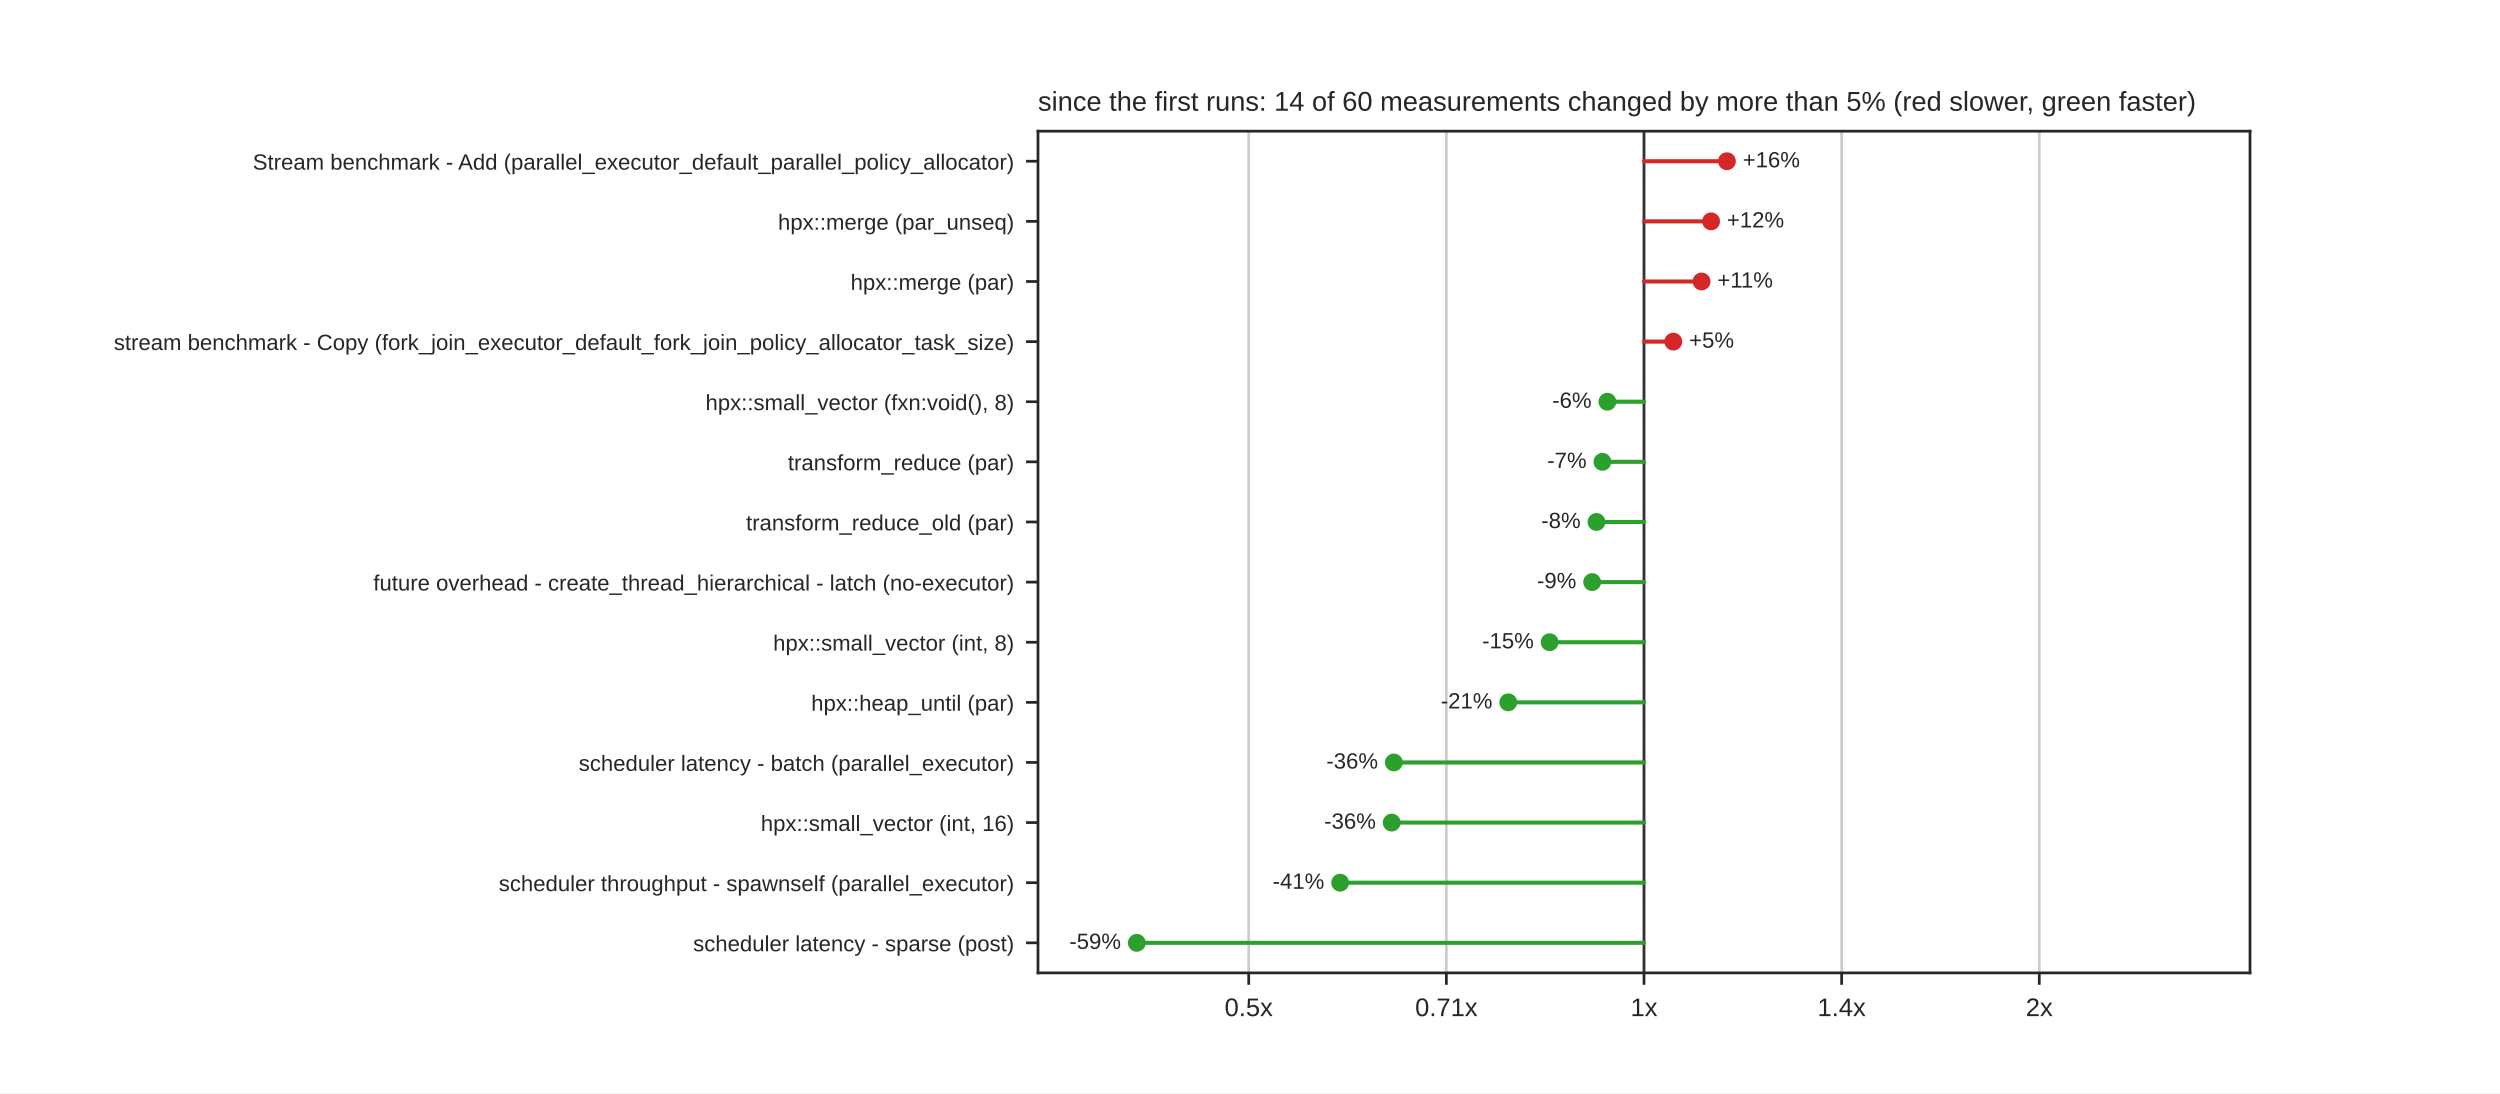
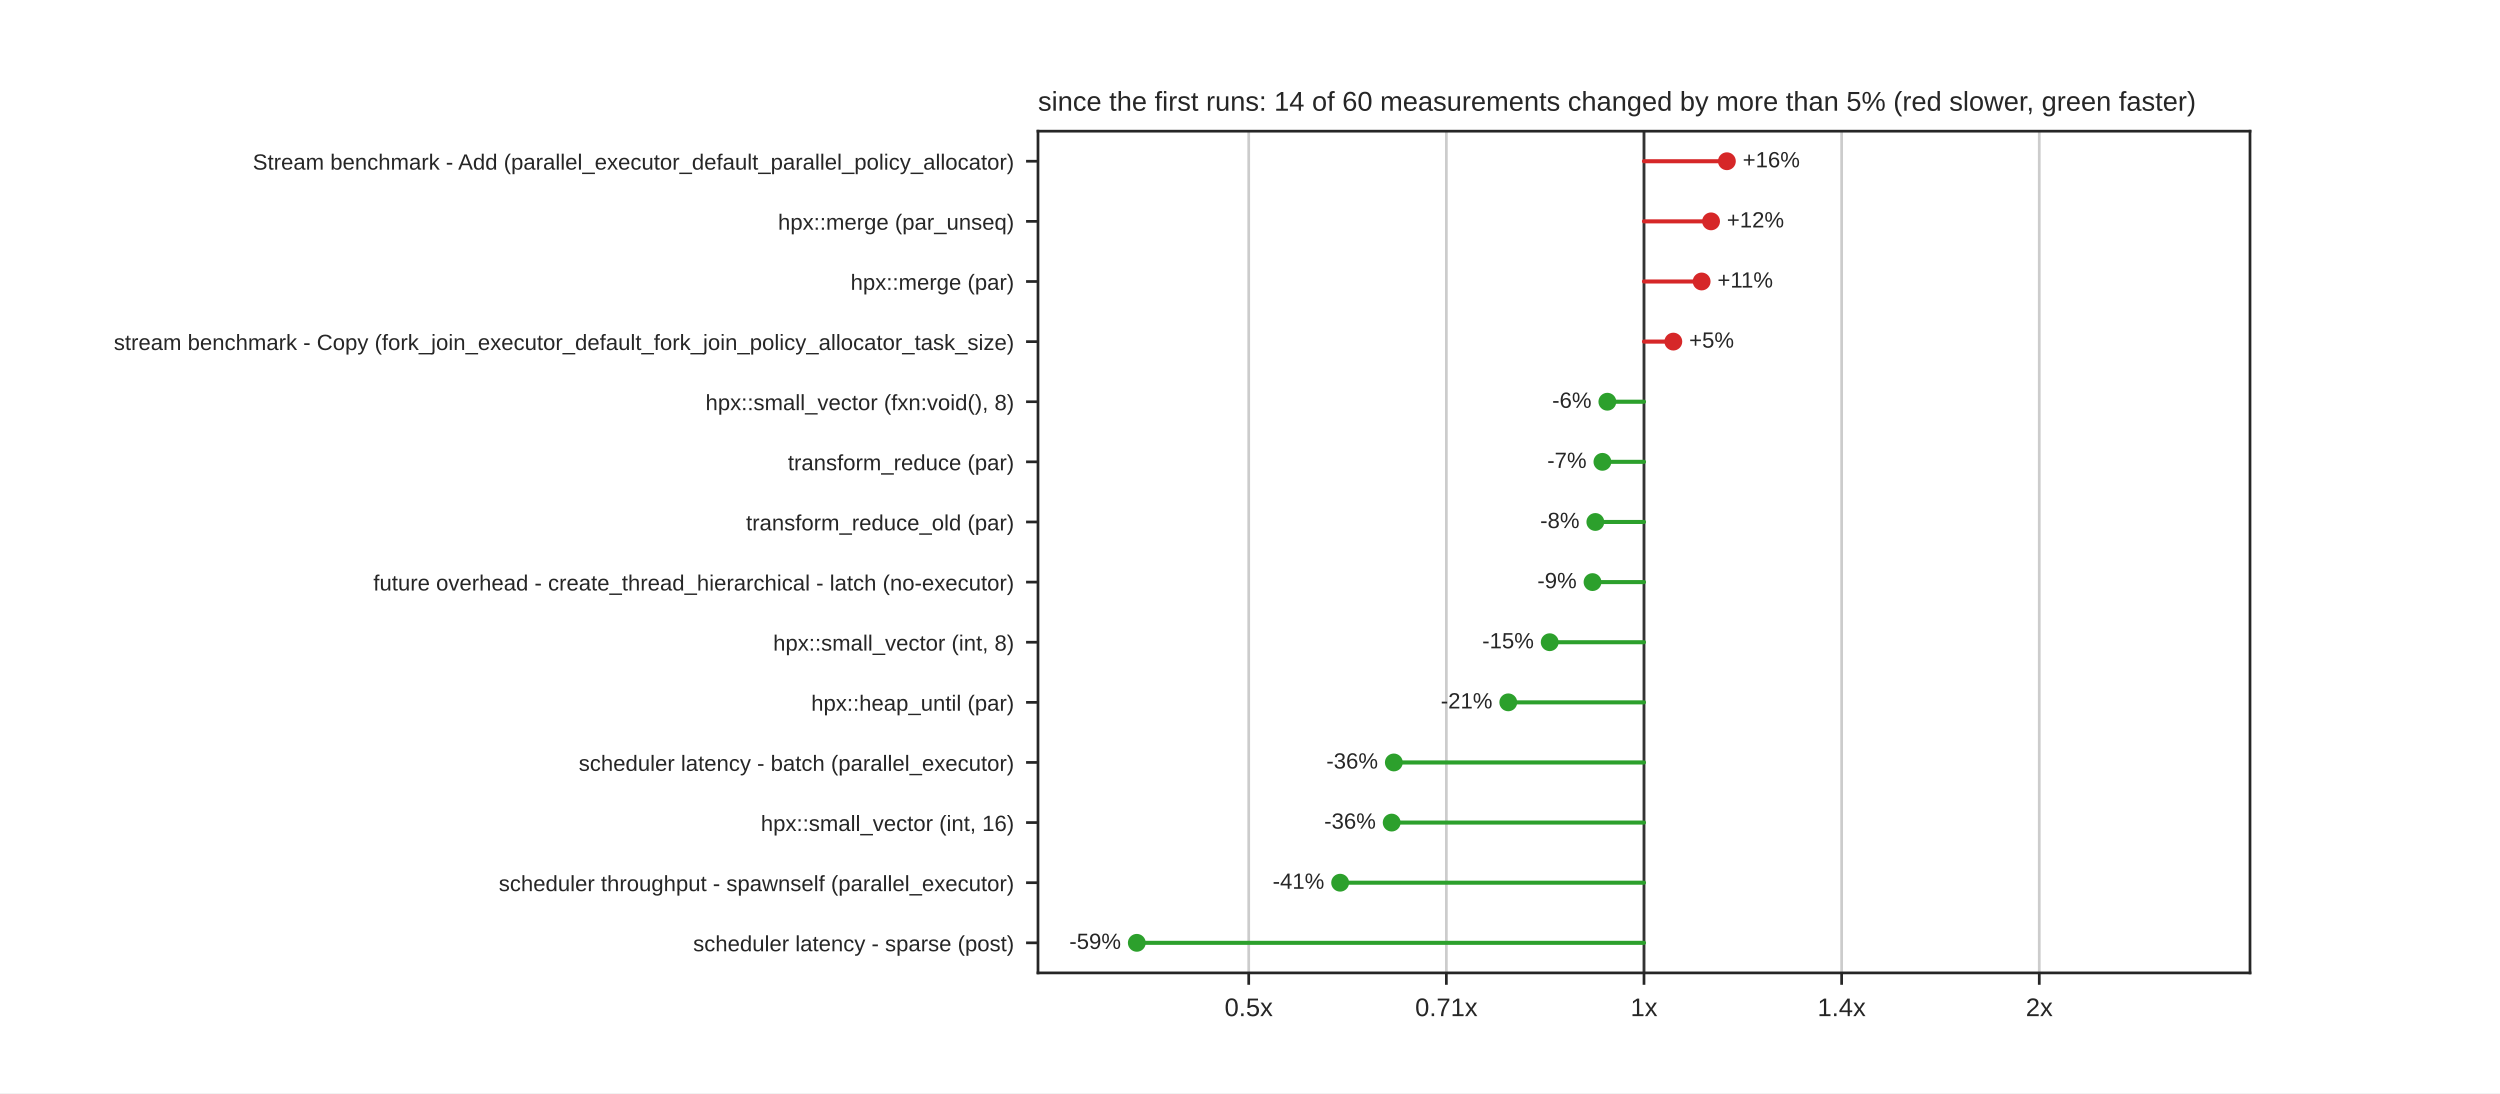
<svg xmlns="http://www.w3.org/2000/svg" xmlns:xlink="http://www.w3.org/1999/xlink" width="734.4pt" height="321.12pt" viewBox="0 0 734.4 321.12" version="1.1">
  <defs>
    <style type="text/css">*{stroke-linejoin: round; stroke-linecap: butt}</style>
  </defs>
  <g id="figure_1">
    <g id="patch_1">
      <path d="M 0 321.12  L 734.4 321.12  L 734.4 0  L 0 0  z " style="fill: #ffffff" />
    </g>
    <g id="axes_1">
      <g id="patch_2">
        <path d="M 304.92 285.797  L 660.96 285.797  L 660.96 38.534  L 304.92 38.534  z " style="fill: #ffffff" />
      </g>
      <g id="matplotlib.axis_1">
        <g id="xtick_1">
          <g id="line2d_1">
-             <path d="M 366.825 285.797  L 366.825 38.534  " clip-path="url(#pd0584a2bc1)" style="fill: none; stroke: #cccccc; stroke-width: 0.8; stroke-linecap: round" />
+             <path d="M 366.823 285.797  L 366.823 38.534  " clip-path="url(#pd0584a2bc1)" style="fill: none; stroke: #cccccc; stroke-width: 0.8; stroke-linecap: round" />
          </g>
          <g id="line2d_2">
            <defs>
              <path id="mdfc5214045" d="M 0 0  L 0 3.5  " style="stroke: #262626; stroke-width: 0.8" />
            </defs>
            <g>
-               <use xlink:href="#mdfc5214045" x="366.825" y="285.797" style="fill: #262626; stroke: #262626; stroke-width: 0.8" />
+               <use xlink:href="#mdfc5214045" x="366.823" y="285.797" style="fill: #262626; stroke: #262626; stroke-width: 0.8" />
            </g>
          </g>
          <g id="text_1">
-             <text style="fill: #262626; font: 7.5px 'Arial', 'DejaVu Sans', 'Liberation Sans', 'Bitstream Vera Sans', sans-serif; text-anchor: middle" x="366.825" y="298.496" transform="rotate(-0 366.8249 298.4956)">0.5x</text>
+             <text style="fill: #262626; font: 7.5px 'Arial', 'DejaVu Sans', 'Liberation Sans', 'Bitstream Vera Sans', sans-serif; text-anchor: middle" x="366.823" y="298.496" transform="rotate(-0 366.8232 298.4956)">0.5x</text>
          </g>
        </g>
        <g id="xtick_2">
          <g id="line2d_3">
            <path d="M 424.882 285.797  L 424.882 38.534  " clip-path="url(#pd0584a2bc1)" style="fill: none; stroke: #cccccc; stroke-width: 0.8; stroke-linecap: round" />
          </g>
          <g id="line2d_4">
            <g>
              <use xlink:href="#mdfc5214045" x="424.882" y="285.797" style="fill: #262626; stroke: #262626; stroke-width: 0.8" />
            </g>
          </g>
          <g id="text_2">
-             <text style="fill: #262626; font: 7.5px 'Arial', 'DejaVu Sans', 'Liberation Sans', 'Bitstream Vera Sans', sans-serif; text-anchor: middle" x="424.882" y="298.496" transform="rotate(-0 424.8824 298.4956)">0.71x</text>
+             <text style="fill: #262626; font: 7.5px 'Arial', 'DejaVu Sans', 'Liberation Sans', 'Bitstream Vera Sans', sans-serif; text-anchor: middle" x="424.882" y="298.496" transform="rotate(-0 424.8816 298.4956)">0.71x</text>
          </g>
        </g>
        <g id="xtick_3">
          <g id="line2d_5">
            <path d="M 482.94 285.797  L 482.94 38.534  " clip-path="url(#pd0584a2bc1)" style="fill: none; stroke: #cccccc; stroke-width: 0.8; stroke-linecap: round" />
          </g>
          <g id="line2d_6">
            <g>
              <use xlink:href="#mdfc5214045" x="482.94" y="285.797" style="fill: #262626; stroke: #262626; stroke-width: 0.8" />
            </g>
          </g>
          <g id="text_3">
            <text style="fill: #262626; font: 7.5px 'Arial', 'DejaVu Sans', 'Liberation Sans', 'Bitstream Vera Sans', sans-serif; text-anchor: middle" x="482.94" y="298.496" transform="rotate(-0 482.94 298.4956)">1x</text>
          </g>
        </g>
        <g id="xtick_4">
          <g id="line2d_7">
            <path d="M 540.998 285.797  L 540.998 38.534  " clip-path="url(#pd0584a2bc1)" style="fill: none; stroke: #cccccc; stroke-width: 0.8; stroke-linecap: round" />
          </g>
          <g id="line2d_8">
            <g>
              <use xlink:href="#mdfc5214045" x="540.998" y="285.797" style="fill: #262626; stroke: #262626; stroke-width: 0.8" />
            </g>
          </g>
          <g id="text_4">
-             <text style="fill: #262626; font: 7.5px 'Arial', 'DejaVu Sans', 'Liberation Sans', 'Bitstream Vera Sans', sans-serif; text-anchor: middle" x="540.998" y="298.496" transform="rotate(-0 540.9976 298.4956)">1.4x</text>
+             <text style="fill: #262626; font: 7.5px 'Arial', 'DejaVu Sans', 'Liberation Sans', 'Bitstream Vera Sans', sans-serif; text-anchor: middle" x="540.998" y="298.496" transform="rotate(-0 540.9984 298.4956)">1.4x</text>
          </g>
        </g>
        <g id="xtick_5">
          <g id="line2d_9">
-             <path d="M 599.055 285.797  L 599.055 38.534  " clip-path="url(#pd0584a2bc1)" style="fill: none; stroke: #cccccc; stroke-width: 0.8; stroke-linecap: round" />
+             <path d="M 599.057 285.797  L 599.057 38.534  " clip-path="url(#pd0584a2bc1)" style="fill: none; stroke: #cccccc; stroke-width: 0.8; stroke-linecap: round" />
          </g>
          <g id="line2d_10">
            <g>
-               <use xlink:href="#mdfc5214045" x="599.055" y="285.797" style="fill: #262626; stroke: #262626; stroke-width: 0.8" />
+               <use xlink:href="#mdfc5214045" x="599.057" y="285.797" style="fill: #262626; stroke: #262626; stroke-width: 0.8" />
            </g>
          </g>
          <g id="text_5">
-             <text style="fill: #262626; font: 7.5px 'Arial', 'DejaVu Sans', 'Liberation Sans', 'Bitstream Vera Sans', sans-serif; text-anchor: middle" x="599.055" y="298.496" transform="rotate(-0 599.0551 298.4956)">2x</text>
+             <text style="fill: #262626; font: 7.5px 'Arial', 'DejaVu Sans', 'Liberation Sans', 'Bitstream Vera Sans', sans-serif; text-anchor: middle" x="599.057" y="298.496" transform="rotate(-0 599.0568 298.4956)">2x</text>
          </g>
        </g>
      </g>
      <g id="matplotlib.axis_2">
        <g id="ytick_1">
          <g id="line2d_11">
            <defs>
              <path id="m414165cd4d" d="M 0 0  L -3.5 0  " style="stroke: #262626; stroke-width: 0.8" />
            </defs>
            <g>
              <use xlink:href="#m414165cd4d" x="304.92" y="47.365" style="fill: #262626; stroke: #262626; stroke-width: 0.8" />
            </g>
          </g>
          <g id="text_6">
            <text style="fill: #262626; font: 6.5px 'Arial', 'DejaVu Sans', 'Liberation Sans', 'Bitstream Vera Sans', sans-serif; text-anchor: end" x="297.92" y="49.835" transform="rotate(-0 297.92 49.83469)">Stream benchmark - Add (parallel_executor_default_parallel_policy_allocator)</text>
          </g>
        </g>
        <g id="ytick_2">
          <g id="line2d_12">
            <g>
              <use xlink:href="#m414165cd4d" x="304.92" y="65.027" style="fill: #262626; stroke: #262626; stroke-width: 0.8" />
            </g>
          </g>
          <g id="text_7">
            <text style="fill: #262626; font: 6.5px 'Arial', 'DejaVu Sans', 'Liberation Sans', 'Bitstream Vera Sans', sans-serif; text-anchor: end" x="297.92" y="67.496" transform="rotate(-0 297.92 67.49629)">hpx::merge (par_unseq)</text>
          </g>
        </g>
        <g id="ytick_3">
          <g id="line2d_13">
            <g>
              <use xlink:href="#m414165cd4d" x="304.92" y="82.688" style="fill: #262626; stroke: #262626; stroke-width: 0.8" />
            </g>
          </g>
          <g id="text_8">
            <text style="fill: #262626; font: 6.5px 'Arial', 'DejaVu Sans', 'Liberation Sans', 'Bitstream Vera Sans', sans-serif; text-anchor: end" x="297.92" y="85.158" transform="rotate(-0 297.92 85.15789)">hpx::merge (par)</text>
          </g>
        </g>
        <g id="ytick_4">
          <g id="line2d_14">
            <g>
              <use xlink:href="#m414165cd4d" x="304.92" y="100.35" style="fill: #262626; stroke: #262626; stroke-width: 0.8" />
            </g>
          </g>
          <g id="text_9">
            <text style="fill: #262626; font: 6.5px 'Arial', 'DejaVu Sans', 'Liberation Sans', 'Bitstream Vera Sans', sans-serif; text-anchor: end" x="297.92" y="102.819" transform="rotate(-0 297.92 102.8195)">stream benchmark - Copy (fork_join_executor_default_fork_join_policy_allocator_task_size)</text>
          </g>
        </g>
        <g id="ytick_5">
          <g id="line2d_15">
            <g>
              <use xlink:href="#m414165cd4d" x="304.92" y="118.012" style="fill: #262626; stroke: #262626; stroke-width: 0.8" />
            </g>
          </g>
          <g id="text_10">
            <text style="fill: #262626; font: 6.5px 'Arial', 'DejaVu Sans', 'Liberation Sans', 'Bitstream Vera Sans', sans-serif; text-anchor: end" x="297.92" y="120.481" transform="rotate(-0 297.92 120.4811)">hpx::small_vector (fxn:void(), 8)</text>
          </g>
        </g>
        <g id="ytick_6">
          <g id="line2d_16">
            <g>
              <use xlink:href="#m414165cd4d" x="304.92" y="135.673" style="fill: #262626; stroke: #262626; stroke-width: 0.8" />
            </g>
          </g>
          <g id="text_11">
            <text style="fill: #262626; font: 6.5px 'Arial', 'DejaVu Sans', 'Liberation Sans', 'Bitstream Vera Sans', sans-serif; text-anchor: end" x="297.92" y="138.143" transform="rotate(-0 297.92 138.1427)">transform_reduce (par)</text>
          </g>
        </g>
        <g id="ytick_7">
          <g id="line2d_17">
            <g>
              <use xlink:href="#m414165cd4d" x="304.92" y="153.335" style="fill: #262626; stroke: #262626; stroke-width: 0.8" />
            </g>
          </g>
          <g id="text_12">
            <text style="fill: #262626; font: 6.5px 'Arial', 'DejaVu Sans', 'Liberation Sans', 'Bitstream Vera Sans', sans-serif; text-anchor: end" x="297.92" y="155.804" transform="rotate(-0 297.92 155.8043)">transform_reduce_old (par)</text>
          </g>
        </g>
        <g id="ytick_8">
          <g id="line2d_18">
            <g>
              <use xlink:href="#m414165cd4d" x="304.92" y="170.996" style="fill: #262626; stroke: #262626; stroke-width: 0.8" />
            </g>
          </g>
          <g id="text_13">
            <text style="fill: #262626; font: 6.5px 'Arial', 'DejaVu Sans', 'Liberation Sans', 'Bitstream Vera Sans', sans-serif; text-anchor: end" x="297.92" y="173.466" transform="rotate(-0 297.92 173.4659)">future overhead - create_thread_hierarchical - latch (no-executor)</text>
          </g>
        </g>
        <g id="ytick_9">
          <g id="line2d_19">
            <g>
              <use xlink:href="#m414165cd4d" x="304.92" y="188.658" style="fill: #262626; stroke: #262626; stroke-width: 0.8" />
            </g>
          </g>
          <g id="text_14">
            <text style="fill: #262626; font: 6.5px 'Arial', 'DejaVu Sans', 'Liberation Sans', 'Bitstream Vera Sans', sans-serif; text-anchor: end" x="297.92" y="191.127" transform="rotate(-0 297.92 191.1275)">hpx::small_vector (int, 8)</text>
          </g>
        </g>
        <g id="ytick_10">
          <g id="line2d_20">
            <g>
              <use xlink:href="#m414165cd4d" x="304.92" y="206.32" style="fill: #262626; stroke: #262626; stroke-width: 0.8" />
            </g>
          </g>
          <g id="text_15">
            <text style="fill: #262626; font: 6.5px 'Arial', 'DejaVu Sans', 'Liberation Sans', 'Bitstream Vera Sans', sans-serif; text-anchor: end" x="297.92" y="208.789" transform="rotate(-0 297.92 208.7891)">hpx::heap_until (par)</text>
          </g>
        </g>
        <g id="ytick_11">
          <g id="line2d_21">
            <g>
              <use xlink:href="#m414165cd4d" x="304.92" y="223.981" style="fill: #262626; stroke: #262626; stroke-width: 0.8" />
            </g>
          </g>
          <g id="text_16">
            <text style="fill: #262626; font: 6.5px 'Arial', 'DejaVu Sans', 'Liberation Sans', 'Bitstream Vera Sans', sans-serif; text-anchor: end" x="297.92" y="226.451" transform="rotate(-0 297.92 226.4507)">scheduler latency - batch (parallel_executor)</text>
          </g>
        </g>
        <g id="ytick_12">
          <g id="line2d_22">
            <g>
              <use xlink:href="#m414165cd4d" x="304.92" y="241.643" style="fill: #262626; stroke: #262626; stroke-width: 0.8" />
            </g>
          </g>
          <g id="text_17">
            <text style="fill: #262626; font: 6.5px 'Arial', 'DejaVu Sans', 'Liberation Sans', 'Bitstream Vera Sans', sans-serif; text-anchor: end" x="297.92" y="244.112" transform="rotate(-0 297.92 244.1123)">hpx::small_vector (int, 16)</text>
          </g>
        </g>
        <g id="ytick_13">
          <g id="line2d_23">
            <g>
              <use xlink:href="#m414165cd4d" x="304.92" y="259.304" style="fill: #262626; stroke: #262626; stroke-width: 0.8" />
            </g>
          </g>
          <g id="text_18">
            <text style="fill: #262626; font: 6.5px 'Arial', 'DejaVu Sans', 'Liberation Sans', 'Bitstream Vera Sans', sans-serif; text-anchor: end" x="297.92" y="261.774" transform="rotate(-0 297.92 261.7739)">scheduler throughput - spawnself (parallel_executor)</text>
          </g>
        </g>
        <g id="ytick_14">
          <g id="line2d_24">
            <g>
              <use xlink:href="#m414165cd4d" x="304.92" y="276.966" style="fill: #262626; stroke: #262626; stroke-width: 0.8" />
            </g>
          </g>
          <g id="text_19">
            <text style="fill: #262626; font: 6.5px 'Arial', 'DejaVu Sans', 'Liberation Sans', 'Bitstream Vera Sans', sans-serif; text-anchor: end" x="297.92" y="279.435" transform="rotate(-0 297.92 279.4355)">scheduler latency - sparse (post)</text>
          </g>
        </g>
      </g>
      <g id="line2d_25">
        <path d="M 482.94 285.797  L 482.94 38.534  " clip-path="url(#pd0584a2bc1)" style="fill: none; stroke: #333333; stroke-width: 0.8; stroke-linecap: round" />
      </g>
      <g id="line2d_26">
-         <path d="M 482.94 47.365  L 507.303 47.365  " clip-path="url(#pd0584a2bc1)" style="fill: none; stroke: #d62728; stroke-width: 1.2; stroke-linecap: round" />
+         <path d="M 482.94 47.365  L 507.29 47.365  " clip-path="url(#pd0584a2bc1)" style="fill: none; stroke: #d62728; stroke-width: 1.2; stroke-linecap: round" />
      </g>
      <g id="line2d_27">
-         <path d="M 482.94 65.027  L 502.653 65.027  " clip-path="url(#pd0584a2bc1)" style="fill: none; stroke: #d62728; stroke-width: 1.2; stroke-linecap: round" />
+         <path d="M 482.94 65.027  L 502.641 65.027  " clip-path="url(#pd0584a2bc1)" style="fill: none; stroke: #d62728; stroke-width: 1.2; stroke-linecap: round" />
      </g>
      <g id="line2d_28">
-         <path d="M 482.94 82.688  L 499.853 82.688  " clip-path="url(#pd0584a2bc1)" style="fill: none; stroke: #d62728; stroke-width: 1.2; stroke-linecap: round" />
+         <path d="M 482.94 82.688  L 499.872 82.688  " clip-path="url(#pd0584a2bc1)" style="fill: none; stroke: #d62728; stroke-width: 1.2; stroke-linecap: round" />
      </g>
      <g id="line2d_29">
        <path d="M 482.94 100.35  L 491.554 100.35  " clip-path="url(#pd0584a2bc1)" style="fill: none; stroke: #d62728; stroke-width: 1.2; stroke-linecap: round" />
      </g>
      <g id="line2d_30">
-         <path d="M 482.94 118.012  L 472.19 118.012  " clip-path="url(#pd0584a2bc1)" style="fill: none; stroke: #2ca02c; stroke-width: 1.2; stroke-linecap: round" />
+         <path d="M 482.94 118.012  L 472.177 118.012  " clip-path="url(#pd0584a2bc1)" style="fill: none; stroke: #2ca02c; stroke-width: 1.2; stroke-linecap: round" />
      </g>
      <g id="line2d_31">
        <path d="M 482.94 135.673  L 470.727 135.673  " clip-path="url(#pd0584a2bc1)" style="fill: none; stroke: #2ca02c; stroke-width: 1.2; stroke-linecap: round" />
      </g>
      <g id="line2d_32">
-         <path d="M 482.94 153.335  L 468.98 153.335  " clip-path="url(#pd0584a2bc1)" style="fill: none; stroke: #2ca02c; stroke-width: 1.2; stroke-linecap: round" />
+         <path d="M 482.94 153.335  L 468.649 153.335  " clip-path="url(#pd0584a2bc1)" style="fill: none; stroke: #2ca02c; stroke-width: 1.2; stroke-linecap: round" />
      </g>
      <g id="line2d_33">
-         <path d="M 482.94 170.996  L 467.713 170.996  " clip-path="url(#pd0584a2bc1)" style="fill: none; stroke: #2ca02c; stroke-width: 1.2; stroke-linecap: round" />
+         <path d="M 482.94 170.996  L 467.821 170.996  " clip-path="url(#pd0584a2bc1)" style="fill: none; stroke: #2ca02c; stroke-width: 1.2; stroke-linecap: round" />
      </g>
      <g id="line2d_34">
-         <path d="M 482.94 188.658  L 455.223 188.658  " clip-path="url(#pd0584a2bc1)" style="fill: none; stroke: #2ca02c; stroke-width: 1.2; stroke-linecap: round" />
+         <path d="M 482.94 188.658  L 455.242 188.658  " clip-path="url(#pd0584a2bc1)" style="fill: none; stroke: #2ca02c; stroke-width: 1.2; stroke-linecap: round" />
      </g>
      <g id="line2d_35">
        <path d="M 482.94 206.32  L 443.07 206.32  " clip-path="url(#pd0584a2bc1)" style="fill: none; stroke: #2ca02c; stroke-width: 1.2; stroke-linecap: round" />
      </g>
      <g id="line2d_36">
-         <path d="M 482.94 223.981  L 409.454 223.981  " clip-path="url(#pd0584a2bc1)" style="fill: none; stroke: #2ca02c; stroke-width: 1.2; stroke-linecap: round" />
+         <path d="M 482.94 223.981  L 409.453 223.981  " clip-path="url(#pd0584a2bc1)" style="fill: none; stroke: #2ca02c; stroke-width: 1.2; stroke-linecap: round" />
      </g>
      <g id="line2d_37">
-         <path d="M 482.94 241.643  L 408.825 241.643  " clip-path="url(#pd0584a2bc1)" style="fill: none; stroke: #2ca02c; stroke-width: 1.2; stroke-linecap: round" />
+         <path d="M 482.94 241.643  L 408.822 241.643  " clip-path="url(#pd0584a2bc1)" style="fill: none; stroke: #2ca02c; stroke-width: 1.2; stroke-linecap: round" />
      </g>
      <g id="line2d_38">
-         <path d="M 482.94 259.304  L 393.681 259.304  " clip-path="url(#pd0584a2bc1)" style="fill: none; stroke: #2ca02c; stroke-width: 1.2; stroke-linecap: round" />
+         <path d="M 482.94 259.304  L 393.68 259.304  " clip-path="url(#pd0584a2bc1)" style="fill: none; stroke: #2ca02c; stroke-width: 1.2; stroke-linecap: round" />
      </g>
      <g id="line2d_39">
        <path d="M 482.94 276.966  L 333.949 276.966  " clip-path="url(#pd0584a2bc1)" style="fill: none; stroke: #2ca02c; stroke-width: 1.2; stroke-linecap: round" />
      </g>
      <g id="patch_3">
        <path d="M 304.92 285.797  L 304.92 38.534  " style="fill: none; stroke: #262626; stroke-width: 0.8; stroke-linejoin: miter; stroke-linecap: square" />
      </g>
      <g id="patch_4">
        <path d="M 660.96 285.797  L 660.96 38.534  " style="fill: none; stroke: #262626; stroke-width: 0.8; stroke-linejoin: miter; stroke-linecap: square" />
      </g>
      <g id="patch_5">
        <path d="M 304.92 285.797  L 660.96 285.797  " style="fill: none; stroke: #262626; stroke-width: 0.8; stroke-linejoin: miter; stroke-linecap: square" />
      </g>
      <g id="patch_6">
        <path d="M 304.92 38.534  L 660.96 38.534  " style="fill: none; stroke: #262626; stroke-width: 0.8; stroke-linejoin: miter; stroke-linecap: square" />
      </g>
      <g id="PathCollection_1">
        <defs>
          <path id="m8968767a60" d="M 0 2.121  C 0.563 2.121 1.102 1.898 1.5 1.5  C 1.898 1.102 2.121 0.563 2.121 0  C 2.121 -0.563 1.898 -1.102 1.5 -1.5  C 1.102 -1.898 0.563 -2.121 0 -2.121  C -0.563 -2.121 -1.102 -1.898 -1.5 -1.5  C -1.898 -1.102 -2.121 -0.563 -2.121 0  C -2.121 0.563 -1.898 1.102 -1.5 1.5  C -1.102 1.898 -0.563 2.121 0 2.121  z " style="stroke: #d62728" />
        </defs>
        <g clip-path="url(#pd0584a2bc1)">
-           <use xlink:href="#m8968767a60" x="507.303" y="47.365" style="fill: #d62728; stroke: #d62728" />
+           <use xlink:href="#m8968767a60" x="507.29" y="47.365" style="fill: #d62728; stroke: #d62728" />
        </g>
      </g>
      <g id="text_20">
-         <text style="fill: #262626; font: 6.5px 'Arial', 'DejaVu Sans', 'Liberation Sans', 'Bitstream Vera Sans', sans-serif; text-anchor: start" x="511.948" y="49.159" transform="rotate(-0 511.9479 49.15879)">+16%</text>
+         <text style="fill: #262626; font: 6.5px 'Arial', 'DejaVu Sans', 'Liberation Sans', 'Bitstream Vera Sans', sans-serif; text-anchor: start" x="511.935" y="49.159" transform="rotate(-0 511.9348 49.15879)">+16%</text>
      </g>
      <g id="PathCollection_2">
        <g clip-path="url(#pd0584a2bc1)">
-           <use xlink:href="#m8968767a60" x="502.653" y="65.027" style="fill: #d62728; stroke: #d62728" />
+           <use xlink:href="#m8968767a60" x="502.641" y="65.027" style="fill: #d62728; stroke: #d62728" />
        </g>
      </g>
      <g id="text_21">
-         <text style="fill: #262626; font: 6.5px 'Arial', 'DejaVu Sans', 'Liberation Sans', 'Bitstream Vera Sans', sans-serif; text-anchor: start" x="507.297" y="66.82" transform="rotate(-0 507.2975 66.82039)">+12%</text>
+         <text style="fill: #262626; font: 6.5px 'Arial', 'DejaVu Sans', 'Liberation Sans', 'Bitstream Vera Sans', sans-serif; text-anchor: start" x="507.286" y="66.82" transform="rotate(-0 507.2856 66.82039)">+12%</text>
      </g>
      <g id="PathCollection_3">
        <g clip-path="url(#pd0584a2bc1)">
-           <use xlink:href="#m8968767a60" x="499.853" y="82.688" style="fill: #d62728; stroke: #d62728" />
+           <use xlink:href="#m8968767a60" x="499.872" y="82.688" style="fill: #d62728; stroke: #d62728" />
        </g>
      </g>
      <g id="text_22">
-         <text style="fill: #262626; font: 6.5px 'Arial', 'DejaVu Sans', 'Liberation Sans', 'Bitstream Vera Sans', sans-serif; text-anchor: start" x="504.497" y="84.482" transform="rotate(-0 504.4973 84.48199)">+11%</text>
+         <text style="fill: #262626; font: 6.5px 'Arial', 'DejaVu Sans', 'Liberation Sans', 'Bitstream Vera Sans', sans-serif; text-anchor: start" x="504.517" y="84.482" transform="rotate(-0 504.5172 84.48199)">+11%</text>
      </g>
      <g id="PathCollection_4">
        <g clip-path="url(#pd0584a2bc1)">
          <use xlink:href="#m8968767a60" x="491.554" y="100.35" style="fill: #d62728; stroke: #d62728" />
        </g>
      </g>
      <g id="text_23">
-         <text style="fill: #262626; font: 6.5px 'Arial', 'DejaVu Sans', 'Liberation Sans', 'Bitstream Vera Sans', sans-serif; text-anchor: start" x="496.199" y="102.144" transform="rotate(-0 496.1987 102.1436)">+5%</text>
+         <text style="fill: #262626; font: 6.5px 'Arial', 'DejaVu Sans', 'Liberation Sans', 'Bitstream Vera Sans', sans-serif; text-anchor: start" x="496.199" y="102.144" transform="rotate(-0 496.1989 102.1436)">+5%</text>
      </g>
      <g id="PathCollection_5">
        <defs>
          <path id="m7978cd0e5a" d="M 0 2.121  C 0.563 2.121 1.102 1.898 1.5 1.5  C 1.898 1.102 2.121 0.563 2.121 0  C 2.121 -0.563 1.898 -1.102 1.5 -1.5  C 1.102 -1.898 0.563 -2.121 0 -2.121  C -0.563 -2.121 -1.102 -1.898 -1.5 -1.5  C -1.898 -1.102 -2.121 -0.563 -2.121 0  C -2.121 0.563 -1.898 1.102 -1.5 1.5  C -1.102 1.898 -0.563 2.121 0 2.121  z " style="stroke: #2ca02c" />
        </defs>
        <g clip-path="url(#pd0584a2bc1)">
-           <use xlink:href="#m7978cd0e5a" x="472.19" y="118.012" style="fill: #2ca02c; stroke: #2ca02c" />
+           <use xlink:href="#m7978cd0e5a" x="472.177" y="118.012" style="fill: #2ca02c; stroke: #2ca02c" />
        </g>
      </g>
      <g id="text_24">
-         <text style="fill: #262626; font: 6.5px 'Arial', 'DejaVu Sans', 'Liberation Sans', 'Bitstream Vera Sans', sans-serif; text-anchor: end" x="467.545" y="119.805" transform="rotate(-0 467.5451 119.8052)">-6%</text>
+         <text style="fill: #262626; font: 6.5px 'Arial', 'DejaVu Sans', 'Liberation Sans', 'Bitstream Vera Sans', sans-serif; text-anchor: end" x="467.532" y="119.805" transform="rotate(-0 467.5323 119.8052)">-6%</text>
      </g>
      <g id="PathCollection_6">
        <g clip-path="url(#pd0584a2bc1)">
          <use xlink:href="#m7978cd0e5a" x="470.727" y="135.673" style="fill: #2ca02c; stroke: #2ca02c" />
        </g>
      </g>
      <g id="text_25">
-         <text style="fill: #262626; font: 6.5px 'Arial', 'DejaVu Sans', 'Liberation Sans', 'Bitstream Vera Sans', sans-serif; text-anchor: end" x="466.083" y="137.467" transform="rotate(-0 466.0828 137.4668)">-7%</text>
+         <text style="fill: #262626; font: 6.5px 'Arial', 'DejaVu Sans', 'Liberation Sans', 'Bitstream Vera Sans', sans-serif; text-anchor: end" x="466.083" y="137.467" transform="rotate(-0 466.0825 137.4668)">-7%</text>
      </g>
      <g id="PathCollection_7">
        <g clip-path="url(#pd0584a2bc1)">
-           <use xlink:href="#m7978cd0e5a" x="468.98" y="153.335" style="fill: #2ca02c; stroke: #2ca02c" />
+           <use xlink:href="#m7978cd0e5a" x="468.649" y="153.335" style="fill: #2ca02c; stroke: #2ca02c" />
        </g>
      </g>
      <g id="text_26">
-         <text style="fill: #262626; font: 6.5px 'Arial', 'DejaVu Sans', 'Liberation Sans', 'Bitstream Vera Sans', sans-serif; text-anchor: end" x="464.335" y="155.128" transform="rotate(-0 464.3352 155.1284)">-8%</text>
+         <text style="fill: #262626; font: 6.5px 'Arial', 'DejaVu Sans', 'Liberation Sans', 'Bitstream Vera Sans', sans-serif; text-anchor: end" x="464.004" y="155.128" transform="rotate(-0 464.0039 155.1284)">-8%</text>
      </g>
      <g id="PathCollection_8">
        <g clip-path="url(#pd0584a2bc1)">
-           <use xlink:href="#m7978cd0e5a" x="467.713" y="170.996" style="fill: #2ca02c; stroke: #2ca02c" />
+           <use xlink:href="#m7978cd0e5a" x="467.821" y="170.996" style="fill: #2ca02c; stroke: #2ca02c" />
        </g>
      </g>
      <g id="text_27">
-         <text style="fill: #262626; font: 6.5px 'Arial', 'DejaVu Sans', 'Liberation Sans', 'Bitstream Vera Sans', sans-serif; text-anchor: end" x="463.068" y="172.79" transform="rotate(-0 463.068 172.79)">-9%</text>
+         <text style="fill: #262626; font: 6.5px 'Arial', 'DejaVu Sans', 'Liberation Sans', 'Bitstream Vera Sans', sans-serif; text-anchor: end" x="463.176" y="172.79" transform="rotate(-0 463.1758 172.79)">-9%</text>
      </g>
      <g id="PathCollection_9">
        <g clip-path="url(#pd0584a2bc1)">
-           <use xlink:href="#m7978cd0e5a" x="455.223" y="188.658" style="fill: #2ca02c; stroke: #2ca02c" />
+           <use xlink:href="#m7978cd0e5a" x="455.242" y="188.658" style="fill: #2ca02c; stroke: #2ca02c" />
        </g>
      </g>
      <g id="text_28">
-         <text style="fill: #262626; font: 6.5px 'Arial', 'DejaVu Sans', 'Liberation Sans', 'Bitstream Vera Sans', sans-serif; text-anchor: end" x="450.579" y="190.452" transform="rotate(-0 450.5789 190.4516)">-15%</text>
+         <text style="fill: #262626; font: 6.5px 'Arial', 'DejaVu Sans', 'Liberation Sans', 'Bitstream Vera Sans', sans-serif; text-anchor: end" x="450.597" y="190.452" transform="rotate(-0 450.5971 190.4516)">-15%</text>
      </g>
      <g id="PathCollection_10">
        <g clip-path="url(#pd0584a2bc1)">
          <use xlink:href="#m7978cd0e5a" x="443.07" y="206.32" style="fill: #2ca02c; stroke: #2ca02c" />
        </g>
      </g>
      <g id="text_29">
-         <text style="fill: #262626; font: 6.5px 'Arial', 'DejaVu Sans', 'Liberation Sans', 'Bitstream Vera Sans', sans-serif; text-anchor: end" x="438.426" y="208.113" transform="rotate(-0 438.4256 208.1132)">-21%</text>
+         <text style="fill: #262626; font: 6.5px 'Arial', 'DejaVu Sans', 'Liberation Sans', 'Bitstream Vera Sans', sans-serif; text-anchor: end" x="438.425" y="208.113" transform="rotate(-0 438.425 208.1132)">-21%</text>
      </g>
      <g id="PathCollection_11">
        <g clip-path="url(#pd0584a2bc1)">
-           <use xlink:href="#m7978cd0e5a" x="409.454" y="223.981" style="fill: #2ca02c; stroke: #2ca02c" />
+           <use xlink:href="#m7978cd0e5a" x="409.453" y="223.981" style="fill: #2ca02c; stroke: #2ca02c" />
        </g>
      </g>
      <g id="text_30">
-         <text style="fill: #262626; font: 6.5px 'Arial', 'DejaVu Sans', 'Liberation Sans', 'Bitstream Vera Sans', sans-serif; text-anchor: end" x="404.81" y="225.775" transform="rotate(-0 404.8096 225.7748)">-36%</text>
+         <text style="fill: #262626; font: 6.5px 'Arial', 'DejaVu Sans', 'Liberation Sans', 'Bitstream Vera Sans', sans-serif; text-anchor: end" x="404.808" y="225.775" transform="rotate(-0 404.8085 225.7748)">-36%</text>
      </g>
      <g id="PathCollection_12">
        <g clip-path="url(#pd0584a2bc1)">
-           <use xlink:href="#m7978cd0e5a" x="408.825" y="241.643" style="fill: #2ca02c; stroke: #2ca02c" />
+           <use xlink:href="#m7978cd0e5a" x="408.822" y="241.643" style="fill: #2ca02c; stroke: #2ca02c" />
        </g>
      </g>
      <g id="text_31">
-         <text style="fill: #262626; font: 6.5px 'Arial', 'DejaVu Sans', 'Liberation Sans', 'Bitstream Vera Sans', sans-serif; text-anchor: end" x="404.18" y="243.436" transform="rotate(-0 404.1802 243.4364)">-36%</text>
+         <text style="fill: #262626; font: 6.5px 'Arial', 'DejaVu Sans', 'Liberation Sans', 'Bitstream Vera Sans', sans-serif; text-anchor: end" x="404.178" y="243.436" transform="rotate(-0 404.1777 243.4364)">-36%</text>
      </g>
      <g id="PathCollection_13">
        <g clip-path="url(#pd0584a2bc1)">
-           <use xlink:href="#m7978cd0e5a" x="393.681" y="259.304" style="fill: #2ca02c; stroke: #2ca02c" />
+           <use xlink:href="#m7978cd0e5a" x="393.68" y="259.304" style="fill: #2ca02c; stroke: #2ca02c" />
        </g>
      </g>
      <g id="text_32">
-         <text style="fill: #262626; font: 6.5px 'Arial', 'DejaVu Sans', 'Liberation Sans', 'Bitstream Vera Sans', sans-serif; text-anchor: end" x="389.036" y="261.098" transform="rotate(-0 389.0362 261.098)">-41%</text>
+         <text style="fill: #262626; font: 6.5px 'Arial', 'DejaVu Sans', 'Liberation Sans', 'Bitstream Vera Sans', sans-serif; text-anchor: end" x="389.035" y="261.098" transform="rotate(-0 389.0349 261.098)">-41%</text>
      </g>
      <g id="PathCollection_14">
        <g clip-path="url(#pd0584a2bc1)">
          <use xlink:href="#m7978cd0e5a" x="333.949" y="276.966" style="fill: #2ca02c; stroke: #2ca02c" />
        </g>
      </g>
      <g id="text_33">
-         <text style="fill: #262626; font: 6.5px 'Arial', 'DejaVu Sans', 'Liberation Sans', 'Bitstream Vera Sans', sans-serif; text-anchor: end" x="329.304" y="278.76" transform="rotate(-0 329.3042 278.7596)">-59%</text>
+         <text style="fill: #262626; font: 6.5px 'Arial', 'DejaVu Sans', 'Liberation Sans', 'Bitstream Vera Sans', sans-serif; text-anchor: end" x="329.305" y="278.76" transform="rotate(-0 329.3045 278.7596)">-59%</text>
      </g>
      <g id="text_34">
        <text style="fill: #262626; font: 8px 'Arial', 'DejaVu Sans', 'Liberation Sans', 'Bitstream Vera Sans', sans-serif; text-anchor: start" x="304.92" y="32.534" transform="rotate(-0 304.92 32.5344)">since the first runs: 14 of 60 measurements changed by more than 5% (red slower, green faster)</text>
      </g>
    </g>
  </g>
  <defs>
    <clipPath id="pd0584a2bc1">
      <rect x="304.92" y="38.534" width="356.04" height="247.262" />
    </clipPath>
  </defs>
</svg>
